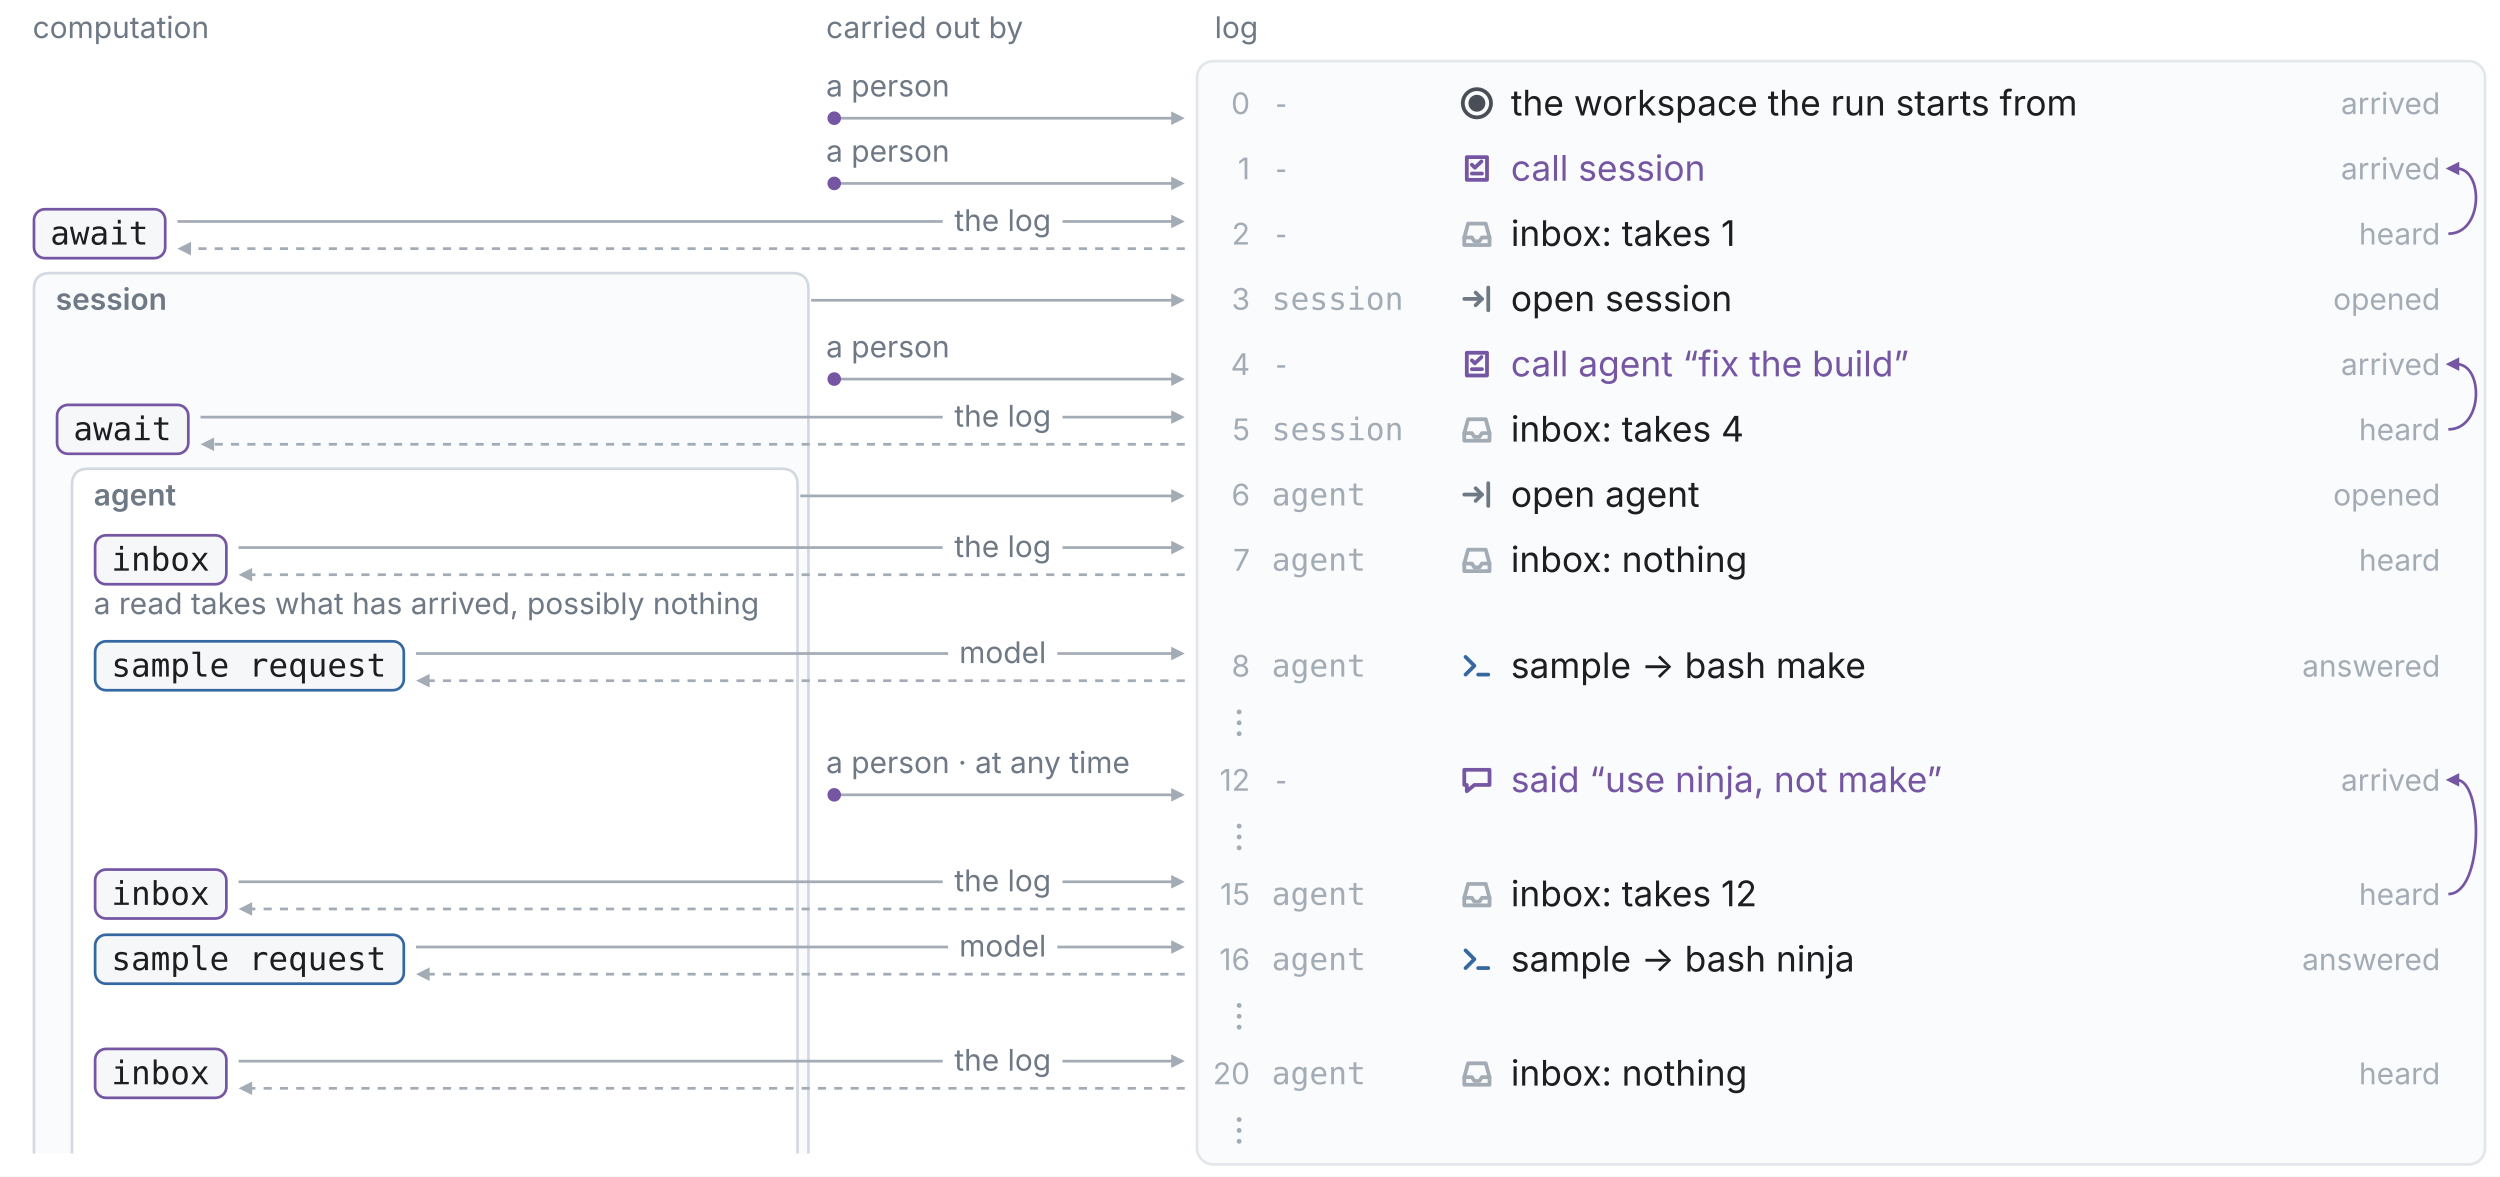
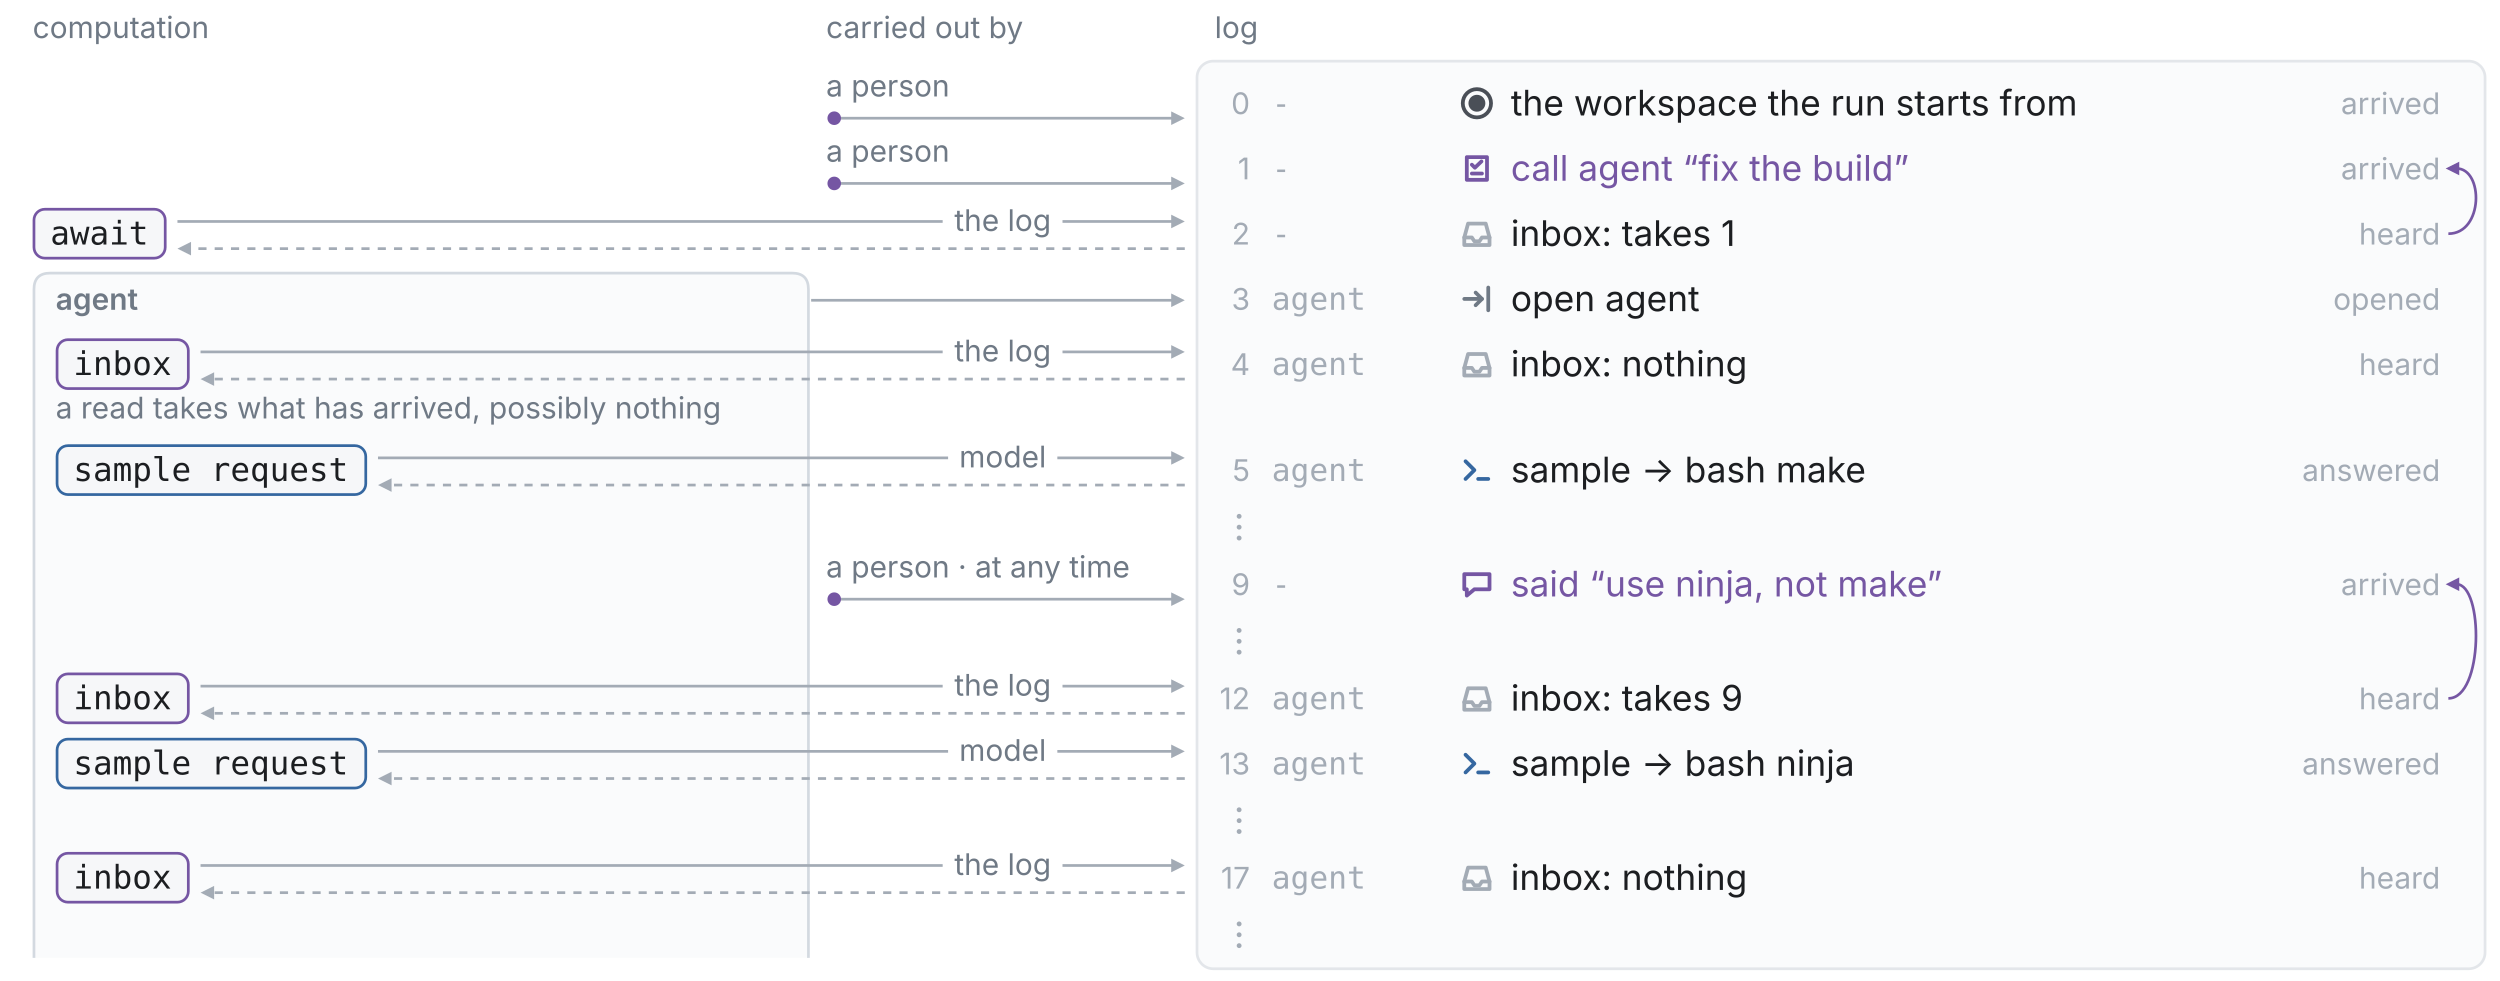
- <svg xmlns="http://www.w3.org/2000/svg" viewBox="0 0 920 433" width="920" height="433">
+ <svg xmlns="http://www.w3.org/2000/svg" viewBox="0 0 920 361" width="920" height="361">
  <style>text{font-family:-apple-system, BlinkMacSystemFont, 'Segoe UI', system-ui, sans-serif;font-size:13px;fill:#1c1e21}.m{font-family:ui-monospace, SFMono-Regular, Menlo, Consolas, monospace}.s{font-size:11px;fill:#6f7985}.f{font-size:11px;fill:#a3abb5}.b{font-weight:600}.n{font-variant-numeric:tabular-nums}.fr{font-family:ui-monospace, SFMono-Regular, Menlo, Consolas, monospace;font-size:11.5px;fill:#a3abb5}.ch{font-family:ui-monospace, SFMono-Regular, Menlo, Consolas, monospace;font-size:12px}.e{font-family:ui-monospace, SFMono-Regular, Menlo, Consolas, monospace;font-size:11.5px}.a{stroke:#a3abb5;fill:none}.d{stroke-dasharray:3 3}.bx{stroke:#d3d9e0;fill:none}</style>
-   <rect width="920" height="433" fill="#fff" />
+   <rect width="920" height="361" fill="#fff" />
  <text x="12" y="14" class="s">computation</text>
  <text x="304" y="14" class="s">carried out by</text>
  <text x="447" y="14" class="s">log</text>
-   <rect x="440.5" y="22.5" width="474" height="406" rx="6" fill="#fafbfc" stroke="#e3e6ea" />
-   <path fill="#fafbfc" d="M12.5,424.5V106.5Q12.5,100.5 18.5,100.5H291.5Q297.5,100.5 297.5,106.5V424.5H12.5Z" />
-   <path class="bx" d="M12.5,424.5V106.5Q12.5,100.5 18.5,100.5H291.5Q297.5,100.5 297.5,106.5V424.5" />
-   <path fill="#fff" d="M26.5,424.5V178.5Q26.5,172.5 32.5,172.5H287.5Q293.5,172.5 293.5,178.5V424.5H26.5Z" />
-   <path class="bx" d="M26.5,424.5V178.5Q26.5,172.5 32.5,172.5H287.5Q293.5,172.5 293.5,178.5V424.5" />
+   <rect x="440.5" y="22.5" width="474" height="334" rx="6" fill="#fafbfc" stroke="#e3e6ea" />
+   <path fill="#fafbfc" d="M12.5,352.5V106.5Q12.5,100.5 18.5,100.5H291.5Q297.5,100.5 297.5,106.5V352.5H12.5Z" />
+   <path class="bx" d="M12.5,352.5V106.5Q12.5,100.5 18.5,100.5H291.5Q297.5,100.5 297.5,106.5V352.5" />
  <text x="460" y="42" class="f n" text-anchor="end">0</text>
  <text x="468" y="42" class="fr">-</text>
  <g transform="translate(537,31.5) scale(0.9286)" stroke="#4a4f57" fill="#4a4f57" stroke-width="1.5" stroke-linecap="round" stroke-linejoin="round">
    <circle cx="7" cy="7" r="2.6" />
    <circle cx="7" cy="7" r="5.6" fill="none" />
  </g>
  <text x="556" y="42.5">the workspace the run starts from</text>
  <text x="898" y="42" class="f" text-anchor="end">arrived</text>
  <text x="304" y="35.5" class="s">a person</text>
  <path class="a" d="M307,43.5H432" />
  <path fill="#a3abb5" d="M436,43.5l-5,-2.5v5z" />
  <circle cx="307" cy="43.5" r="2.5" fill="#7556a3" />
  <text x="460" y="66" class="f n" text-anchor="end">1</text>
  <text x="468" y="66" class="fr">-</text>
  <g transform="translate(537,55.5) scale(0.9286)" stroke="#7556a3" fill="#7556a3" stroke-width="1.5" stroke-linecap="round" stroke-linejoin="round">
    <path d="M3 2.5h8v9H3z" fill="none" />
    <path d="M5 5.5l1.2 1.2L8.8 4.2M5 9h4" fill="none" />
  </g>
-   <text x="556" y="66.5" style="fill:#7556a3">call session</text>
+   <text x="556" y="66.5" style="fill:#7556a3">call agent “fix the build”</text>
  <text x="898" y="66" class="f" text-anchor="end">arrived</text>
  <text x="304" y="59.5" class="s">a person</text>
  <path class="a" d="M307,67.5H432" />
  <path fill="#a3abb5" d="M436,67.5l-5,-2.5v5z" />
  <circle cx="307" cy="67.5" r="2.5" fill="#7556a3" />
  <text x="460" y="90" class="f n" text-anchor="end">2</text>
  <text x="468" y="90" class="fr">-</text>
  <g transform="translate(537,79.5) scale(0.9286)" stroke="#a3abb5" fill="#a3abb5" stroke-width="1.5" stroke-linecap="round" stroke-linejoin="round">
    <path d="M2 8.5h3l1 1.5h2l1-1.5h3" fill="none" />
    <path d="M2 8.5L3.5 3h7L12 8.5v3H2z" fill="none" />
  </g>
  <text x="556" y="90.5">inbox: takes 1</text>
  <text x="898" y="90" class="f" text-anchor="end">heard</text>
  <rect x="12.5" y="77.0" width="48.3" height="18" rx="4" fill="#f6f7f9" stroke="#7556a3" />
  <text x="18.5" y="90" class="ch">await</text>
  <path class="a" d="M65.3,81.5H432" />
  <path fill="#a3abb5" d="M436,81.5l-5,-2.5v5z" />
  <rect x="346.9" y="75.0" width="44.1" height="13" fill="#fff" />
  <text x="369" y="85" class="s" text-anchor="middle">the log</text>
  <path class="a d" d="M436,91.5H69.3" />
  <path fill="#a3abb5" d="M65.3,91.5l5,-2.5v5z" />
  <text x="460" y="114" class="f n" text-anchor="end">3</text>
-   <text x="468" y="114" class="fr">session</text>
+   <text x="468" y="114" class="fr">agent</text>
  <g transform="translate(537,103.5) scale(0.9286)" stroke="#6f7985" fill="#6f7985" stroke-width="1.5" stroke-linecap="round" stroke-linejoin="round">
    <path d="M2 7h7" fill="none" />
    <path d="M6.5 4.5L9 7l-2.5 2.5" fill="none" />
    <path d="M11.5 2.5v9" fill="none" />
  </g>
-   <text x="556" y="114.5">open session</text>
+   <text x="556" y="114.5">open agent</text>
  <text x="898" y="114" class="f" text-anchor="end">opened</text>
-   <text x="20.5" y="114" class="s b">session</text>
+   <text x="20.5" y="114" class="s b">agent</text>
  <path class="a" d="M298.5,110.5H432" />
  <path fill="#a3abb5" d="M436,110.5l-5,-2.5v5z" />
  <text x="460" y="138" class="f n" text-anchor="end">4</text>
-   <text x="468" y="138" class="fr">-</text>
-   <g transform="translate(537,127.5) scale(0.9286)" stroke="#7556a3" fill="#7556a3" stroke-width="1.5" stroke-linecap="round" stroke-linejoin="round">
-     <path d="M3 2.5h8v9H3z" fill="none" />
-     <path d="M5 5.5l1.2 1.2L8.8 4.2M5 9h4" fill="none" />
-   </g>
-   <text x="556" y="138.5" style="fill:#7556a3">call agent “fix the build”</text>
-   <text x="898" y="138" class="f" text-anchor="end">arrived</text>
-   <text x="304" y="131.5" class="s">a person</text>
-   <path class="a" d="M307,139.5H432" />
-   <path fill="#a3abb5" d="M436,139.5l-5,-2.5v5z" />
-   <circle cx="307" cy="139.5" r="2.5" fill="#7556a3" />
-   <text x="460" y="162" class="f n" text-anchor="end">5</text>
-   <text x="468" y="162" class="fr">session</text>
-   <g transform="translate(537,151.5) scale(0.9286)" stroke="#a3abb5" fill="#a3abb5" stroke-width="1.5" stroke-linecap="round" stroke-linejoin="round">
+   <text x="468" y="138" class="fr">agent</text>
+   <g transform="translate(537,127.5) scale(0.9286)" stroke="#a3abb5" fill="#a3abb5" stroke-width="1.5" stroke-linecap="round" stroke-linejoin="round">
    <path d="M2 8.5h3l1 1.5h2l1-1.5h3" fill="none" />
    <path d="M2 8.5L3.5 3h7L12 8.5v3H2z" fill="none" />
  </g>
-   <text x="556" y="162.5">inbox: takes 4</text>
-   <text x="898" y="162" class="f" text-anchor="end">heard</text>
-   <rect x="21.0" y="149.0" width="48.3" height="18" rx="4" fill="#f6f7f9" stroke="#7556a3" />
-   <text x="27" y="162" class="ch">await</text>
-   <path class="a" d="M73.8,153.5H432" />
-   <path fill="#a3abb5" d="M436,153.5l-5,-2.5v5z" />
-   <rect x="346.9" y="147.0" width="44.1" height="13" fill="#fff" />
-   <text x="369" y="157" class="s" text-anchor="middle">the log</text>
-   <path class="a d" d="M436,163.5H77.8" />
-   <path fill="#a3abb5" d="M73.8,163.5l5,-2.5v5z" />
-   <text x="460" y="186" class="f n" text-anchor="end">6</text>
-   <text x="468" y="186" class="fr">agent</text>
-   <g transform="translate(537,175.5) scale(0.9286)" stroke="#6f7985" fill="#6f7985" stroke-width="1.5" stroke-linecap="round" stroke-linejoin="round">
-     <path d="M2 7h7" fill="none" />
-     <path d="M6.5 4.5L9 7l-2.5 2.5" fill="none" />
-     <path d="M11.5 2.5v9" fill="none" />
+   <text x="556" y="138.5">inbox: nothing</text>
+   <text x="898" y="138" class="f" text-anchor="end">heard</text>
+   <rect x="21.0" y="125.0" width="48.3" height="18" rx="4" fill="#f6f7f9" stroke="#7556a3" />
+   <text x="27" y="138" class="ch">inbox</text>
+   <path class="a" d="M73.8,129.5H432" />
+   <path fill="#a3abb5" d="M436,129.5l-5,-2.5v5z" />
+   <rect x="346.9" y="123.0" width="44.1" height="13" fill="#fff" />
+   <text x="369" y="133" class="s" text-anchor="middle">the log</text>
+   <path class="a d" d="M436,139.5H77.8" />
+   <path fill="#a3abb5" d="M73.8,139.5l5,-2.5v5z" />
+   <text x="20.5" y="154" class="s">a read takes what has arrived, possibly nothing</text>
+   <text x="460" y="177" class="f n" text-anchor="end">5</text>
+   <text x="468" y="177" class="fr">agent</text>
+   <g transform="translate(537,166.5) scale(0.9286)" stroke="#3567a0" fill="#3567a0" stroke-width="1.5" stroke-linecap="round" stroke-linejoin="round">
+     <path d="M2.5 3.5L6 7l-3.5 3.5" fill="none" />
+     <path d="M7.5 10.5h4" fill="none" />
  </g>
-   <text x="556" y="186.5">open agent</text>
-   <text x="898" y="186" class="f" text-anchor="end">opened</text>
-   <text x="34.5" y="186" class="s b">agent</text>
-   <path class="a" d="M294.5,182.5H432" />
-   <path fill="#a3abb5" d="M436,182.5l-5,-2.5v5z" />
-   <text x="460" y="210" class="f n" text-anchor="end">7</text>
-   <text x="468" y="210" class="fr">agent</text>
-   <g transform="translate(537,199.5) scale(0.9286)" stroke="#a3abb5" fill="#a3abb5" stroke-width="1.5" stroke-linecap="round" stroke-linejoin="round">
+   <text x="556" y="177.5">sample → bash make</text>
+   <text x="898" y="177" class="f" text-anchor="end">answered</text>
+   <rect x="21.0" y="164.0" width="113.6" height="18" rx="4" fill="#f6f7f9" stroke="#3567a0" />
+   <text x="27" y="177" class="ch">sample request</text>
+   <path class="a" d="M139.1,168.5H432" />
+   <path fill="#a3abb5" d="M436,168.5l-5,-2.5v5z" />
+   <rect x="348.9" y="162.0" width="40.2" height="13" fill="#fff" />
+   <text x="369" y="172" class="s" text-anchor="middle">model</text>
+   <path class="a d" d="M436,178.5H143.1" />
+   <path fill="#a3abb5" d="M139.1,178.5l5,-2.5v5z" />
+   <circle cx="456" cy="190" r="0.9" fill="#a3abb5" />
+   <circle cx="456" cy="194" r="0.9" fill="#a3abb5" />
+   <circle cx="456" cy="198" r="0.9" fill="#a3abb5" />
+   <text x="460" y="219" class="f n" text-anchor="end">9</text>
+   <text x="468" y="219" class="fr">-</text>
+   <g transform="translate(537,208.5) scale(0.9286)" stroke="#7556a3" fill="#7556a3" stroke-width="1.5" stroke-linecap="round" stroke-linejoin="round">
+     <path d="M2 3h10v6H6l-3 2.5V9H2z" fill="none" />
+   </g>
+   <text x="556" y="219.5" style="fill:#7556a3">said “use ninja, not make”</text>
+   <text x="898" y="219" class="f" text-anchor="end">arrived</text>
+   <text x="304" y="212.5" class="s">a person · at any time</text>
+   <path class="a" d="M307,220.5H432" />
+   <path fill="#a3abb5" d="M436,220.5l-5,-2.5v5z" />
+   <circle cx="307" cy="220.5" r="2.5" fill="#7556a3" />
+   <circle cx="456" cy="232" r="0.9" fill="#a3abb5" />
+   <circle cx="456" cy="236" r="0.9" fill="#a3abb5" />
+   <circle cx="456" cy="240" r="0.9" fill="#a3abb5" />
+   <text x="460" y="261" class="f n" text-anchor="end">12</text>
+   <text x="468" y="261" class="fr">agent</text>
+   <g transform="translate(537,250.5) scale(0.9286)" stroke="#a3abb5" fill="#a3abb5" stroke-width="1.5" stroke-linecap="round" stroke-linejoin="round">
    <path d="M2 8.5h3l1 1.5h2l1-1.5h3" fill="none" />
    <path d="M2 8.5L3.5 3h7L12 8.5v3H2z" fill="none" />
  </g>
-   <text x="556" y="210.5">inbox: nothing</text>
-   <text x="898" y="210" class="f" text-anchor="end">heard</text>
-   <rect x="35.0" y="197.0" width="48.3" height="18" rx="4" fill="#f6f7f9" stroke="#7556a3" />
-   <text x="41" y="210" class="ch">inbox</text>
-   <path class="a" d="M87.8,201.5H432" />
-   <path fill="#a3abb5" d="M436,201.5l-5,-2.5v5z" />
-   <rect x="346.9" y="195.0" width="44.1" height="13" fill="#fff" />
-   <text x="369" y="205" class="s" text-anchor="middle">the log</text>
-   <path class="a d" d="M436,211.5H91.8" />
-   <path fill="#a3abb5" d="M87.8,211.5l5,-2.5v5z" />
-   <text x="34.5" y="226" class="s">a read takes what has arrived, possibly nothing</text>
-   <text x="460" y="249" class="f n" text-anchor="end">8</text>
-   <text x="468" y="249" class="fr">agent</text>
-   <g transform="translate(537,238.5) scale(0.9286)" stroke="#3567a0" fill="#3567a0" stroke-width="1.5" stroke-linecap="round" stroke-linejoin="round">
+   <text x="556" y="261.5">inbox: takes 9</text>
+   <text x="898" y="261" class="f" text-anchor="end">heard</text>
+   <rect x="21.0" y="248.0" width="48.3" height="18" rx="4" fill="#f6f7f9" stroke="#7556a3" />
+   <text x="27" y="261" class="ch">inbox</text>
+   <path class="a" d="M73.8,252.5H432" />
+   <path fill="#a3abb5" d="M436,252.5l-5,-2.5v5z" />
+   <rect x="346.9" y="246.0" width="44.1" height="13" fill="#fff" />
+   <text x="369" y="256" class="s" text-anchor="middle">the log</text>
+   <path class="a d" d="M436,262.5H77.8" />
+   <path fill="#a3abb5" d="M73.8,262.5l5,-2.5v5z" />
+   <text x="460" y="285" class="f n" text-anchor="end">13</text>
+   <text x="468" y="285" class="fr">agent</text>
+   <g transform="translate(537,274.5) scale(0.9286)" stroke="#3567a0" fill="#3567a0" stroke-width="1.5" stroke-linecap="round" stroke-linejoin="round">
    <path d="M2.5 3.5L6 7l-3.5 3.5" fill="none" />
    <path d="M7.5 10.5h4" fill="none" />
  </g>
-   <text x="556" y="249.5">sample → bash make</text>
-   <text x="898" y="249" class="f" text-anchor="end">answered</text>
-   <rect x="35.0" y="236.0" width="113.6" height="18" rx="4" fill="#f6f7f9" stroke="#3567a0" />
-   <text x="41" y="249" class="ch">sample request</text>
-   <path class="a" d="M153.1,240.5H432" />
-   <path fill="#a3abb5" d="M436,240.5l-5,-2.5v5z" />
-   <rect x="348.9" y="234.0" width="40.2" height="13" fill="#fff" />
-   <text x="369" y="244" class="s" text-anchor="middle">model</text>
-   <path class="a d" d="M436,250.5H157.1" />
-   <path fill="#a3abb5" d="M153.1,250.5l5,-2.5v5z" />
-   <circle cx="456" cy="262" r="0.9" fill="#a3abb5" />
-   <circle cx="456" cy="266" r="0.9" fill="#a3abb5" />
-   <circle cx="456" cy="270" r="0.9" fill="#a3abb5" />
-   <text x="460" y="291" class="f n" text-anchor="end">12</text>
-   <text x="468" y="291" class="fr">-</text>
-   <g transform="translate(537,280.5) scale(0.9286)" stroke="#7556a3" fill="#7556a3" stroke-width="1.5" stroke-linecap="round" stroke-linejoin="round">
-     <path d="M2 3h10v6H6l-3 2.5V9H2z" fill="none" />
-   </g>
-   <text x="556" y="291.5" style="fill:#7556a3">said “use ninja, not make”</text>
-   <text x="898" y="291" class="f" text-anchor="end">arrived</text>
-   <text x="304" y="284.5" class="s">a person · at any time</text>
-   <path class="a" d="M307,292.5H432" />
-   <path fill="#a3abb5" d="M436,292.5l-5,-2.5v5z" />
-   <circle cx="307" cy="292.5" r="2.5" fill="#7556a3" />
-   <circle cx="456" cy="304" r="0.9" fill="#a3abb5" />
-   <circle cx="456" cy="308" r="0.9" fill="#a3abb5" />
-   <circle cx="456" cy="312" r="0.9" fill="#a3abb5" />
-   <text x="460" y="333" class="f n" text-anchor="end">15</text>
-   <text x="468" y="333" class="fr">agent</text>
-   <g transform="translate(537,322.5) scale(0.9286)" stroke="#a3abb5" fill="#a3abb5" stroke-width="1.5" stroke-linecap="round" stroke-linejoin="round">
+   <text x="556" y="285.5">sample → bash ninja</text>
+   <text x="898" y="285" class="f" text-anchor="end">answered</text>
+   <rect x="21.0" y="272.0" width="113.6" height="18" rx="4" fill="#f6f7f9" stroke="#3567a0" />
+   <text x="27" y="285" class="ch">sample request</text>
+   <path class="a" d="M139.1,276.5H432" />
+   <path fill="#a3abb5" d="M436,276.5l-5,-2.5v5z" />
+   <rect x="348.9" y="270.0" width="40.2" height="13" fill="#fff" />
+   <text x="369" y="280" class="s" text-anchor="middle">model</text>
+   <path class="a d" d="M436,286.5H143.1" />
+   <path fill="#a3abb5" d="M139.1,286.5l5,-2.5v5z" />
+   <circle cx="456" cy="298" r="0.9" fill="#a3abb5" />
+   <circle cx="456" cy="302" r="0.9" fill="#a3abb5" />
+   <circle cx="456" cy="306" r="0.9" fill="#a3abb5" />
+   <text x="460" y="327" class="f n" text-anchor="end">17</text>
+   <text x="468" y="327" class="fr">agent</text>
+   <g transform="translate(537,316.5) scale(0.9286)" stroke="#a3abb5" fill="#a3abb5" stroke-width="1.5" stroke-linecap="round" stroke-linejoin="round">
    <path d="M2 8.5h3l1 1.5h2l1-1.5h3" fill="none" />
    <path d="M2 8.5L3.5 3h7L12 8.5v3H2z" fill="none" />
  </g>
-   <text x="556" y="333.5">inbox: takes 12</text>
-   <text x="898" y="333" class="f" text-anchor="end">heard</text>
-   <rect x="35.0" y="320.0" width="48.3" height="18" rx="4" fill="#f6f7f9" stroke="#7556a3" />
-   <text x="41" y="333" class="ch">inbox</text>
-   <path class="a" d="M87.8,324.5H432" />
-   <path fill="#a3abb5" d="M436,324.5l-5,-2.5v5z" />
-   <rect x="346.9" y="318.0" width="44.1" height="13" fill="#fff" />
-   <text x="369" y="328" class="s" text-anchor="middle">the log</text>
-   <path class="a d" d="M436,334.5H91.8" />
-   <path fill="#a3abb5" d="M87.8,334.5l5,-2.5v5z" />
-   <text x="460" y="357" class="f n" text-anchor="end">16</text>
-   <text x="468" y="357" class="fr">agent</text>
-   <g transform="translate(537,346.5) scale(0.9286)" stroke="#3567a0" fill="#3567a0" stroke-width="1.5" stroke-linecap="round" stroke-linejoin="round">
-     <path d="M2.5 3.5L6 7l-3.5 3.5" fill="none" />
-     <path d="M7.5 10.5h4" fill="none" />
-   </g>
-   <text x="556" y="357.5">sample → bash ninja</text>
-   <text x="898" y="357" class="f" text-anchor="end">answered</text>
-   <rect x="35.0" y="344.0" width="113.6" height="18" rx="4" fill="#f6f7f9" stroke="#3567a0" />
-   <text x="41" y="357" class="ch">sample request</text>
-   <path class="a" d="M153.1,348.5H432" />
-   <path fill="#a3abb5" d="M436,348.5l-5,-2.5v5z" />
-   <rect x="348.9" y="342.0" width="40.2" height="13" fill="#fff" />
-   <text x="369" y="352" class="s" text-anchor="middle">model</text>
-   <path class="a d" d="M436,358.5H157.1" />
-   <path fill="#a3abb5" d="M153.1,358.5l5,-2.5v5z" />
-   <circle cx="456" cy="370" r="0.9" fill="#a3abb5" />
-   <circle cx="456" cy="374" r="0.9" fill="#a3abb5" />
-   <circle cx="456" cy="378" r="0.9" fill="#a3abb5" />
-   <text x="460" y="399" class="f n" text-anchor="end">20</text>
-   <text x="468" y="399" class="fr">agent</text>
-   <g transform="translate(537,388.5) scale(0.9286)" stroke="#a3abb5" fill="#a3abb5" stroke-width="1.5" stroke-linecap="round" stroke-linejoin="round">
-     <path d="M2 8.5h3l1 1.5h2l1-1.5h3" fill="none" />
-     <path d="M2 8.5L3.5 3h7L12 8.5v3H2z" fill="none" />
-   </g>
-   <text x="556" y="399.5">inbox: nothing</text>
-   <text x="898" y="399" class="f" text-anchor="end">heard</text>
-   <rect x="35.0" y="386.0" width="48.3" height="18" rx="4" fill="#f6f7f9" stroke="#7556a3" />
-   <text x="41" y="399" class="ch">inbox</text>
-   <path class="a" d="M87.8,390.5H432" />
-   <path fill="#a3abb5" d="M436,390.5l-5,-2.5v5z" />
-   <rect x="346.9" y="384.0" width="44.1" height="13" fill="#fff" />
-   <text x="369" y="394" class="s" text-anchor="middle">the log</text>
-   <path class="a d" d="M436,400.5H91.8" />
-   <path fill="#a3abb5" d="M87.8,400.5l5,-2.5v5z" />
-   <circle cx="456" cy="412" r="0.9" fill="#a3abb5" />
-   <circle cx="456" cy="416" r="0.9" fill="#a3abb5" />
-   <circle cx="456" cy="420" r="0.9" fill="#a3abb5" />
+   <text x="556" y="327.5">inbox: nothing</text>
+   <text x="898" y="327" class="f" text-anchor="end">heard</text>
+   <rect x="21.0" y="314.0" width="48.3" height="18" rx="4" fill="#f6f7f9" stroke="#7556a3" />
+   <text x="27" y="327" class="ch">inbox</text>
+   <path class="a" d="M73.8,318.5H432" />
+   <path fill="#a3abb5" d="M436,318.5l-5,-2.5v5z" />
+   <rect x="346.9" y="312.0" width="44.1" height="13" fill="#fff" />
+   <text x="369" y="322" class="s" text-anchor="middle">the log</text>
+   <path class="a d" d="M436,328.5H77.8" />
+   <path fill="#a3abb5" d="M73.8,328.5l5,-2.5v5z" />
+   <circle cx="456" cy="340" r="0.9" fill="#a3abb5" />
+   <circle cx="456" cy="344" r="0.9" fill="#a3abb5" />
+   <circle cx="456" cy="348" r="0.9" fill="#a3abb5" />
  <path class="a" style="stroke:#7556a3" d="M901,86.0C914,86.0 914,62.0 904,62.0" />
  <path fill="#7556a3" d="M900,62.0l5,-2.5v5z" />
-   <path class="a" style="stroke:#7556a3" d="M901,158.0C914,158.0 914,134.0 904,134.0" />
-   <path fill="#7556a3" d="M900,134.0l5,-2.5v5z" />
-   <path class="a" style="stroke:#7556a3" d="M901,329.0C914,329.0 914,287.0 904,287.0" />
-   <path fill="#7556a3" d="M900,287.0l5,-2.5v5z" />
+   <path class="a" style="stroke:#7556a3" d="M901,257.0C914,257.0 914,215.0 904,215.0" />
+   <path fill="#7556a3" d="M900,215.0l5,-2.5v5z" />
</svg>
